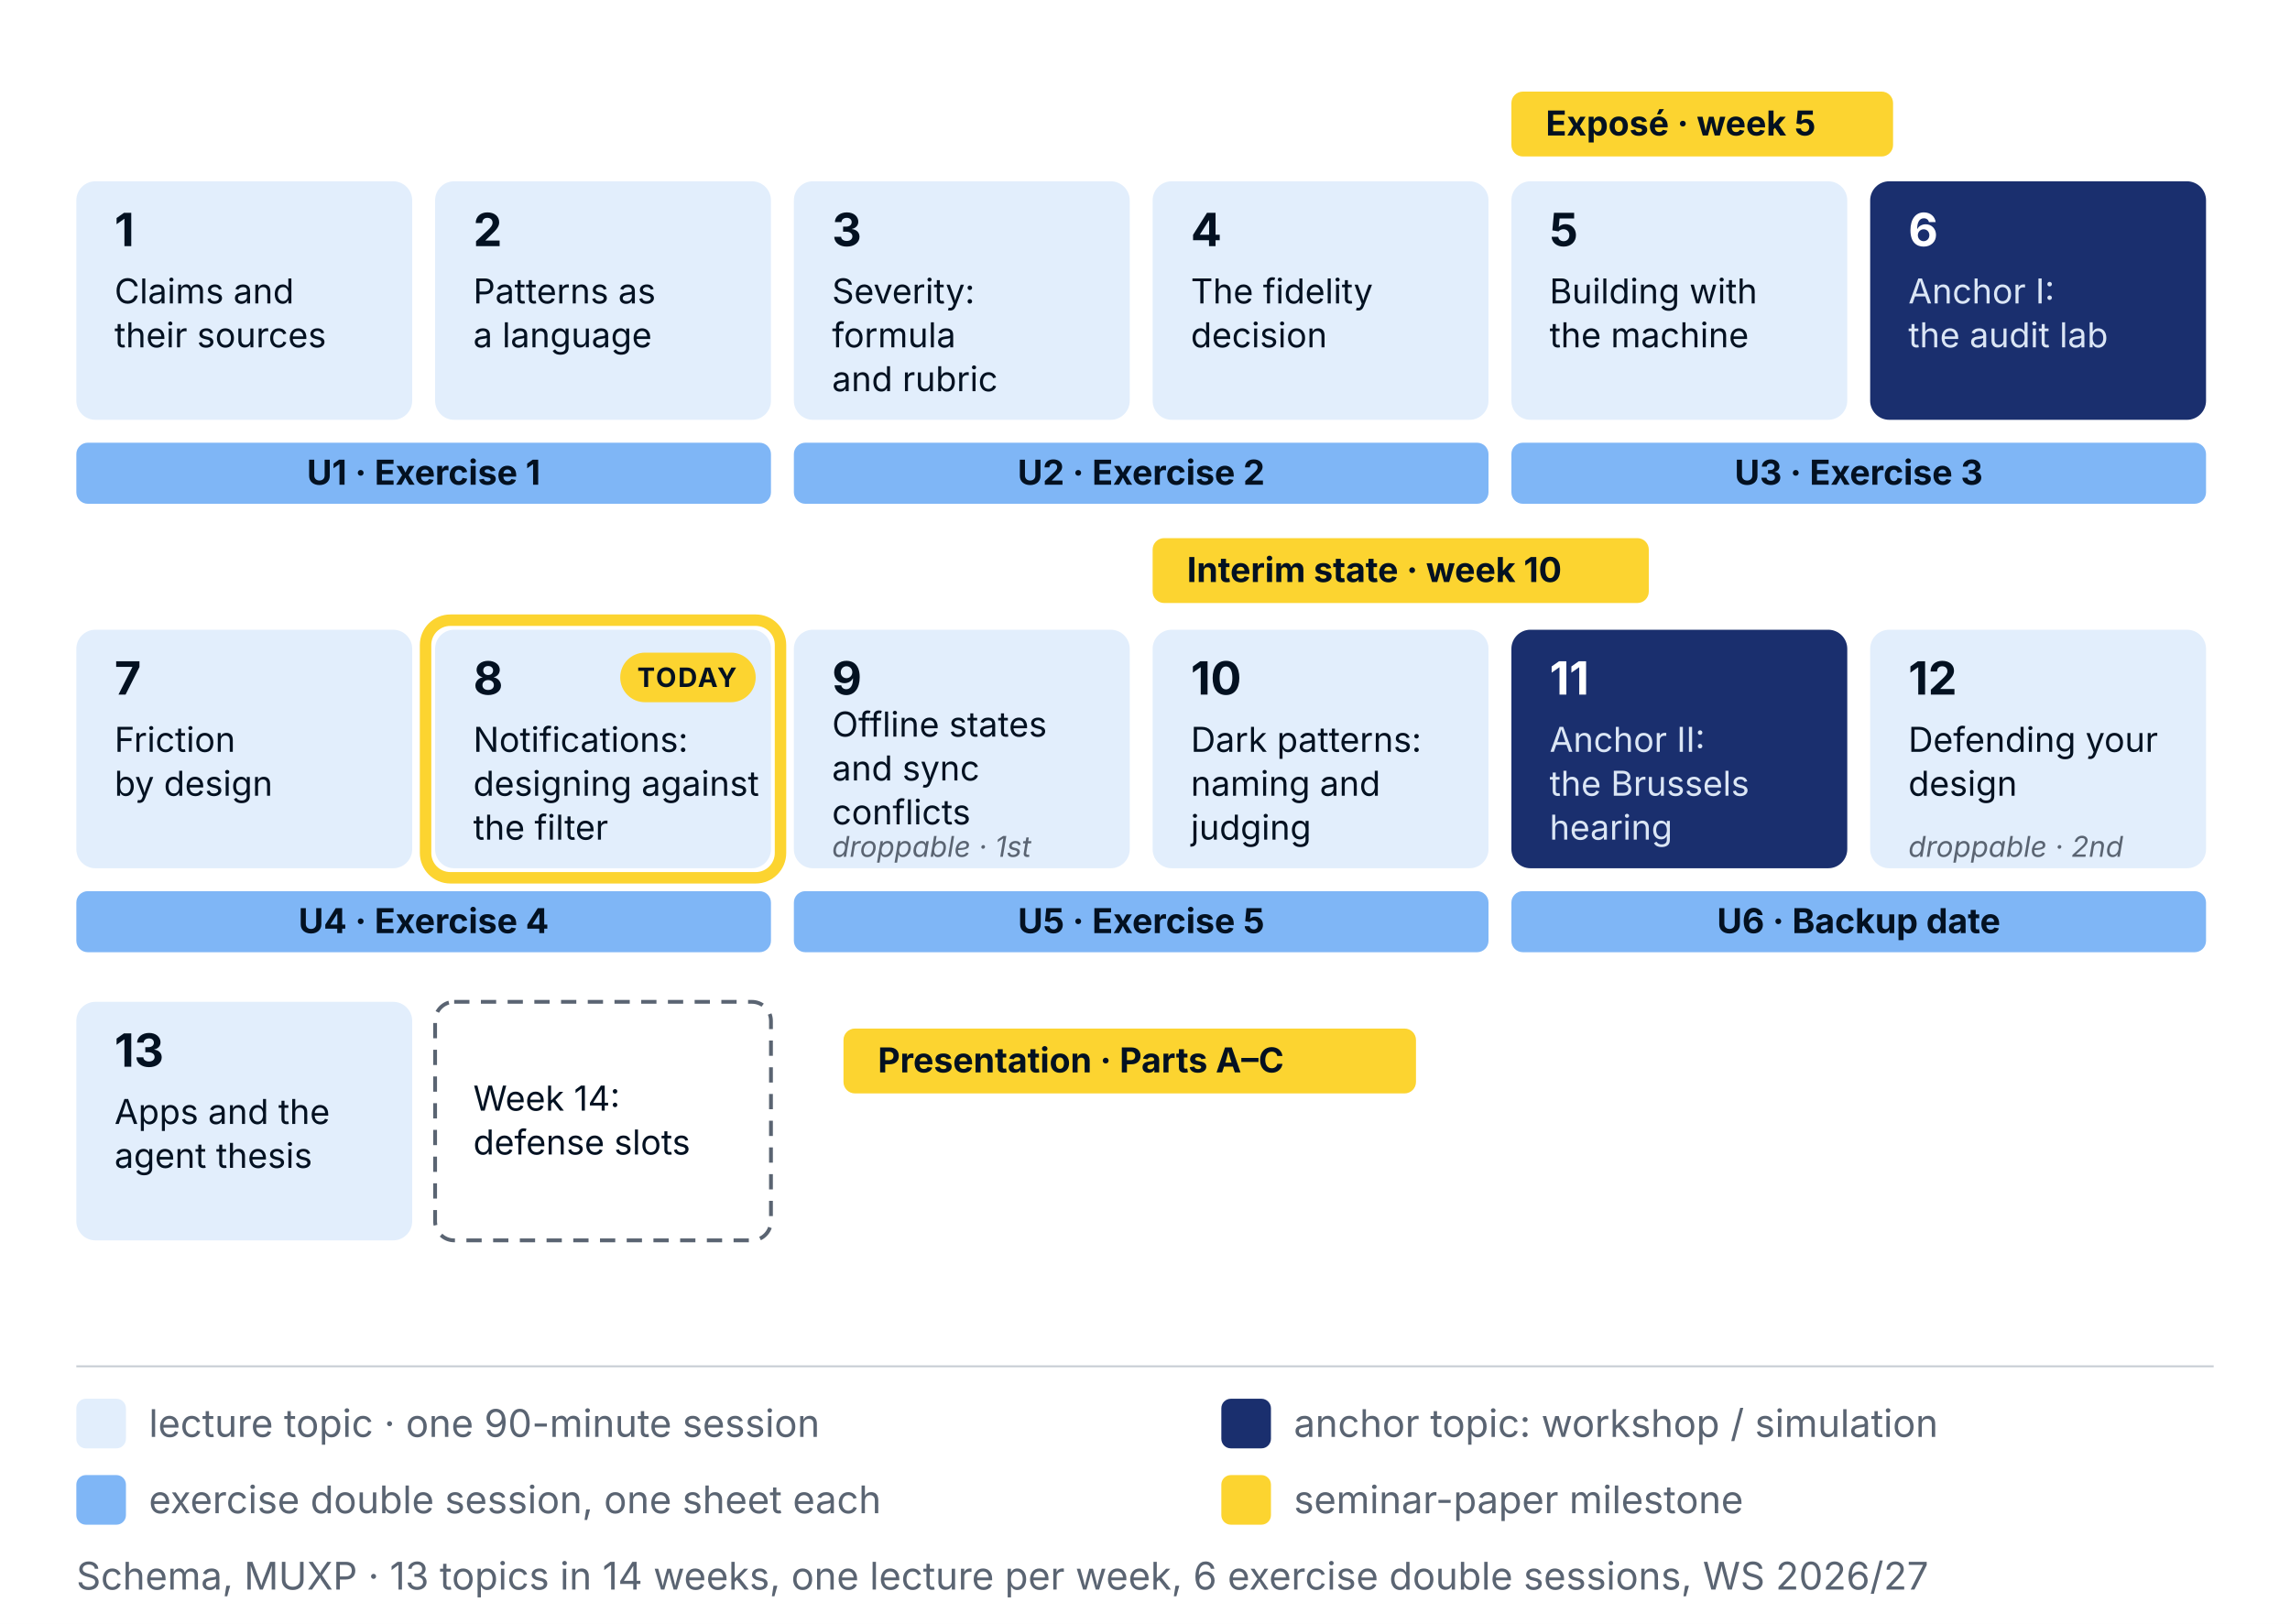
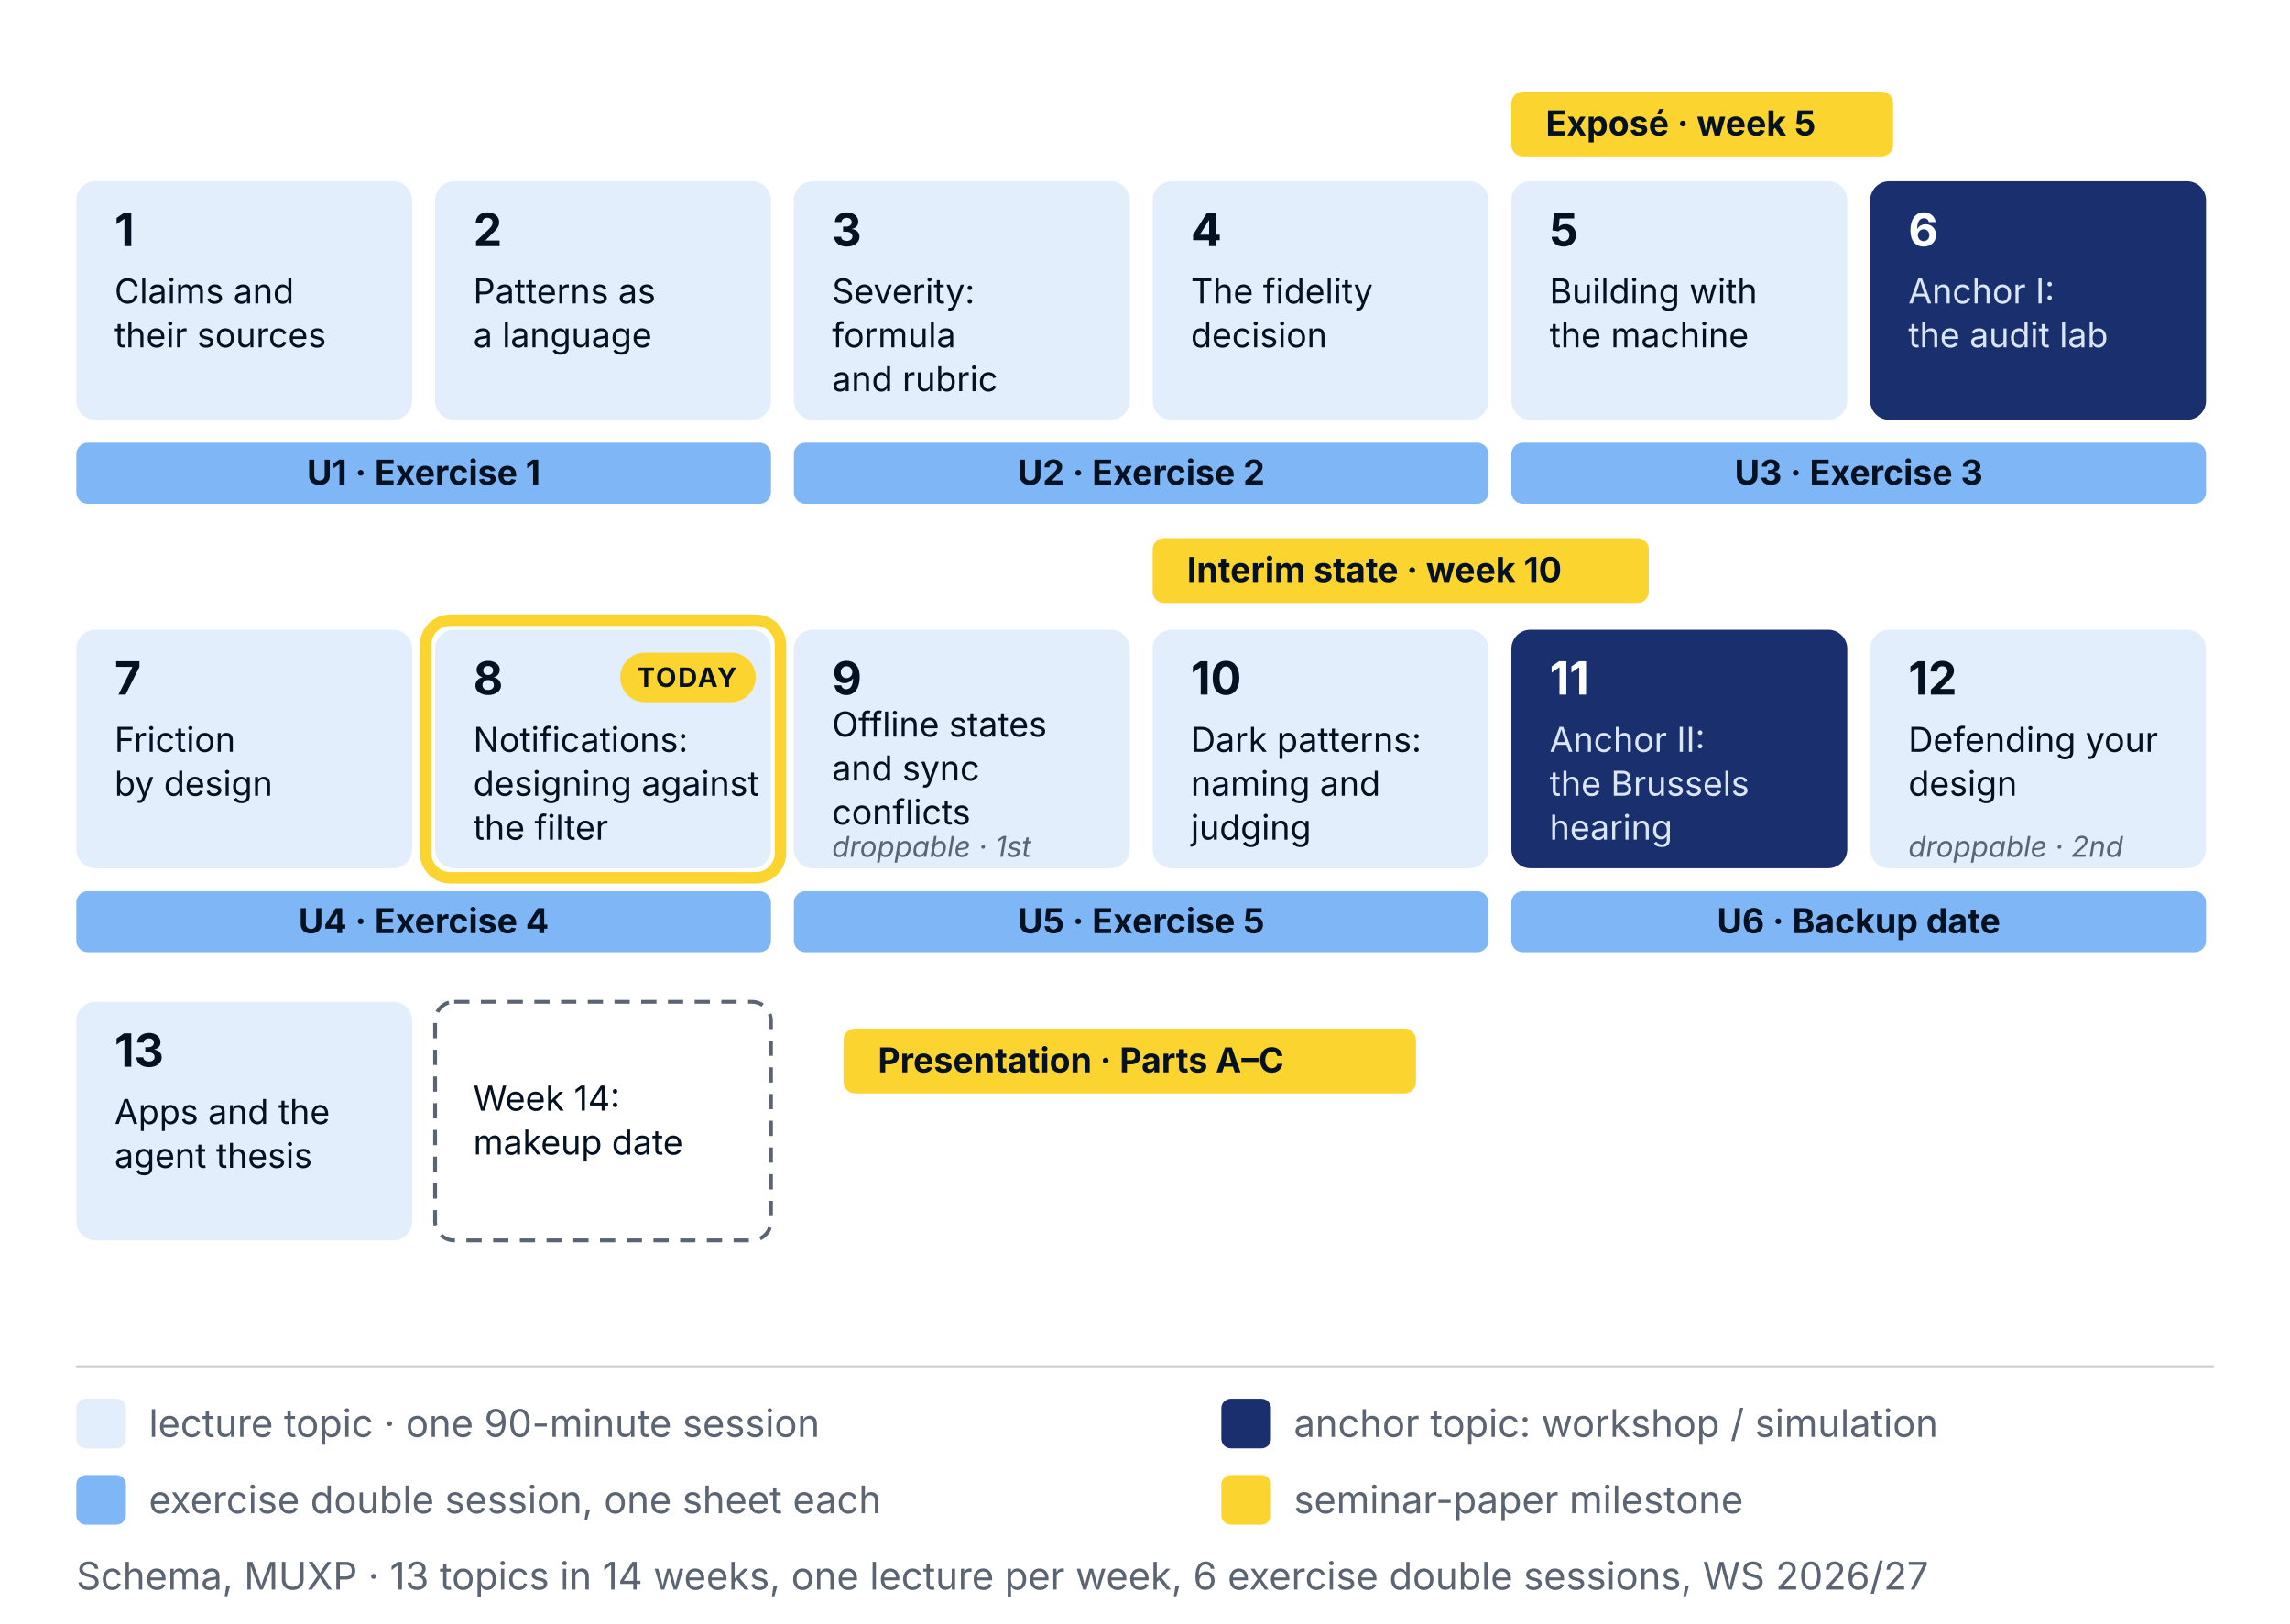
<svg xmlns="http://www.w3.org/2000/svg" viewBox="0 0 1200 851" role="img" aria-labelledby="t d">
  <style>
    text { font-family: Inter, "Neue Haas Unica", Helvetica, Arial, sans-serif; fill: #031121; }
    .num { font-size: 24px; font-weight: 700; }
    .numw { font-size: 24px; font-weight: 700; fill: #ffffff; }
    .tt { font-size: 18px; }
    .ttw { font-size: 18px; fill: #dbe6f5; }
    .utag { font-size: 18px; font-weight: 700; }
    .mtag { font-size: 18px; font-weight: 700; }
    .leg { font-size: 20px; fill: #5a6472; }
    .foot { font-size: 20px; fill: #5a6472; }
    .drop { font-size: 15px; font-style: italic; fill: #5a6472; }
    .chip { font-size: 14px; font-weight: 700; letter-spacing: .06em; fill: #031121; }
  </style>
  <rect width="1200" height="851" fill="#ffffff" />
  <rect x="40" y="95" width="176" height="125" rx="10" fill="#e2eefc" />
  <text class="num" x="60" y="129">1</text>
  <text class="tt" x="60" y="159">Claims and</text>
  <text class="tt" x="60" y="182">their sources</text>
  <rect x="228" y="95" width="176" height="125" rx="10" fill="#e2eefc" />
  <text class="num" x="248" y="129">2</text>
  <text class="tt" x="248" y="159">Patterns as</text>
  <text class="tt" x="248" y="182">a language</text>
  <rect x="416" y="95" width="176" height="125" rx="10" fill="#e2eefc" />
  <text class="num" x="436" y="129">3</text>
  <text class="tt" x="436" y="159">Severity:</text>
  <text class="tt" x="436" y="182">formula</text>
  <text class="tt" x="436" y="205">and rubric</text>
  <rect x="604" y="95" width="176" height="125" rx="10" fill="#e2eefc" />
  <text class="num" x="624" y="129">4</text>
  <text class="tt" x="624" y="159">The fidelity</text>
  <text class="tt" x="624" y="182">decision</text>
  <rect x="792" y="95" width="176" height="125" rx="10" fill="#e2eefc" />
  <text class="num" x="812" y="129">5</text>
  <text class="tt" x="812" y="159">Building with</text>
  <text class="tt" x="812" y="182">the machine</text>
  <rect x="980" y="95" width="176" height="125" rx="10" fill="#1a2f6e" />
  <text class="numw" x="1000" y="129">6</text>
  <text class="ttw" x="1000" y="159">Anchor I:</text>
  <text class="ttw" x="1000" y="182">the audit lab</text>
  <rect x="40" y="330" width="176" height="125" rx="10" fill="#e2eefc" />
  <text class="num" x="60" y="364">7</text>
  <text class="tt" x="60" y="394">Friction</text>
  <text class="tt" x="60" y="417">by design</text>
  <rect x="228" y="330" width="176" height="125" rx="10" fill="#e2eefc" />
  <text class="num" x="248" y="364">8</text>
  <text class="tt" x="248" y="394">Notifications:</text>
  <text class="tt" x="248" y="417">designing against</text>
  <text class="tt" x="248" y="440">the filter</text>
  <rect x="223" y="325" width="186" height="135" rx="13" fill="none" stroke="#fcd430" stroke-width="6" />
  <rect x="325" y="342" width="71" height="26" rx="13" fill="#fcd430" />
  <text class="chip" x="360" y="360" text-anchor="middle">TODAY</text>
  <rect x="416" y="330" width="176" height="125" rx="10" fill="#e2eefc" />
  <text class="num" x="436" y="364">9</text>
  <text class="tt" x="436" y="386">Offline states</text>
  <text class="tt" x="436" y="409">and sync</text>
  <text class="tt" x="436" y="432">conflicts</text>
  <text class="drop" x="436" y="449">droppable · 1st</text>
  <rect x="604" y="330" width="176" height="125" rx="10" fill="#e2eefc" />
  <text class="num" x="624" y="364">10</text>
  <text class="tt" x="624" y="394">Dark patterns:</text>
  <text class="tt" x="624" y="417">naming and</text>
  <text class="tt" x="624" y="440">judging</text>
  <rect x="792" y="330" width="176" height="125" rx="10" fill="#1a2f6e" />
  <text class="numw" x="812" y="364">11</text>
  <text class="ttw" x="812" y="394">Anchor II:</text>
  <text class="ttw" x="812" y="417">the Brussels</text>
  <text class="ttw" x="812" y="440">hearing</text>
  <rect x="980" y="330" width="176" height="125" rx="10" fill="#e2eefc" />
  <text class="num" x="1000" y="364">12</text>
  <text class="tt" x="1000" y="394">Defending your</text>
  <text class="tt" x="1000" y="417">design</text>
  <text class="drop" x="1000" y="449">droppable · 2nd</text>
  <rect x="40" y="525" width="176" height="125" rx="10" fill="#e2eefc" />
  <text class="num" x="60" y="559">13</text>
  <text class="tt" x="60" y="589">Apps and the</text>
  <text class="tt" x="60" y="612">agent thesis</text>
  <rect x="228" y="525" width="176" height="125" rx="10" fill="none" stroke="#5a6472" stroke-width="2" stroke-dasharray="8 6" />
  <text class="tt" x="248" y="582">Week 14:</text>
-   <text class="tt" x="248" y="605">defense slots</text>
+   <text class="tt" x="248" y="605">makeup date</text>
  <rect x="40" y="232" width="364" height="32" rx="6" fill="#7fb6f6" />
  <text class="utag" x="222" y="254" text-anchor="middle">U1 · Exercise 1</text>
  <rect x="416" y="232" width="364" height="32" rx="6" fill="#7fb6f6" />
  <text class="utag" x="598" y="254" text-anchor="middle">U2 · Exercise 2</text>
  <rect x="792" y="232" width="364" height="32" rx="6" fill="#7fb6f6" />
  <text class="utag" x="974" y="254" text-anchor="middle">U3 · Exercise 3</text>
  <rect x="40" y="467" width="364" height="32" rx="6" fill="#7fb6f6" />
  <text class="utag" x="222" y="489" text-anchor="middle">U4 · Exercise 4</text>
  <rect x="416" y="467" width="364" height="32" rx="6" fill="#7fb6f6" />
  <text class="utag" x="598" y="489" text-anchor="middle">U5 · Exercise 5</text>
  <rect x="792" y="467" width="364" height="32" rx="6" fill="#7fb6f6" />
  <text class="utag" x="974" y="489" text-anchor="middle">U6 · Backup date</text>
  <rect x="792" y="48" width="200" height="34" rx="6" fill="#fcd430" />
  <text class="mtag" x="810" y="71">Exposé · week 5</text>
  <rect x="604" y="282" width="260" height="34" rx="6" fill="#fcd430" />
  <text class="mtag" x="622" y="305">Interim state · week 10</text>
  <rect x="442" y="539" width="300" height="34" rx="6" fill="#fcd430" />
  <text class="mtag" x="460" y="562">Presentation · Parts A–C</text>
  <line x1="40" y1="716" x2="1160" y2="716" stroke="#c7cdd4" stroke-width="1" />
  <rect x="40" y="733" width="26" height="26" rx="5" fill="#e2eefc" />
  <text class="leg" x="78" y="753">lecture topic · one 90-minute session</text>
  <rect x="640" y="733" width="26" height="26" rx="5" fill="#1a2f6e" />
  <text class="leg" x="678" y="753">anchor topic: workshop / simulation</text>
  <rect x="40" y="773" width="26" height="26" rx="5" fill="#7fb6f6" />
  <text class="leg" x="78" y="793">exercise double session, one sheet each</text>
  <rect x="640" y="773" width="26" height="26" rx="5" fill="#fcd430" />
  <text class="leg" x="678" y="793">seminar-paper milestone</text>
  <text class="foot" x="40" y="833">Schema, MUXP · 13 topics in 14 weeks, one lecture per week, 6 exercise double sessions, WS 2026/27</text>
</svg>
